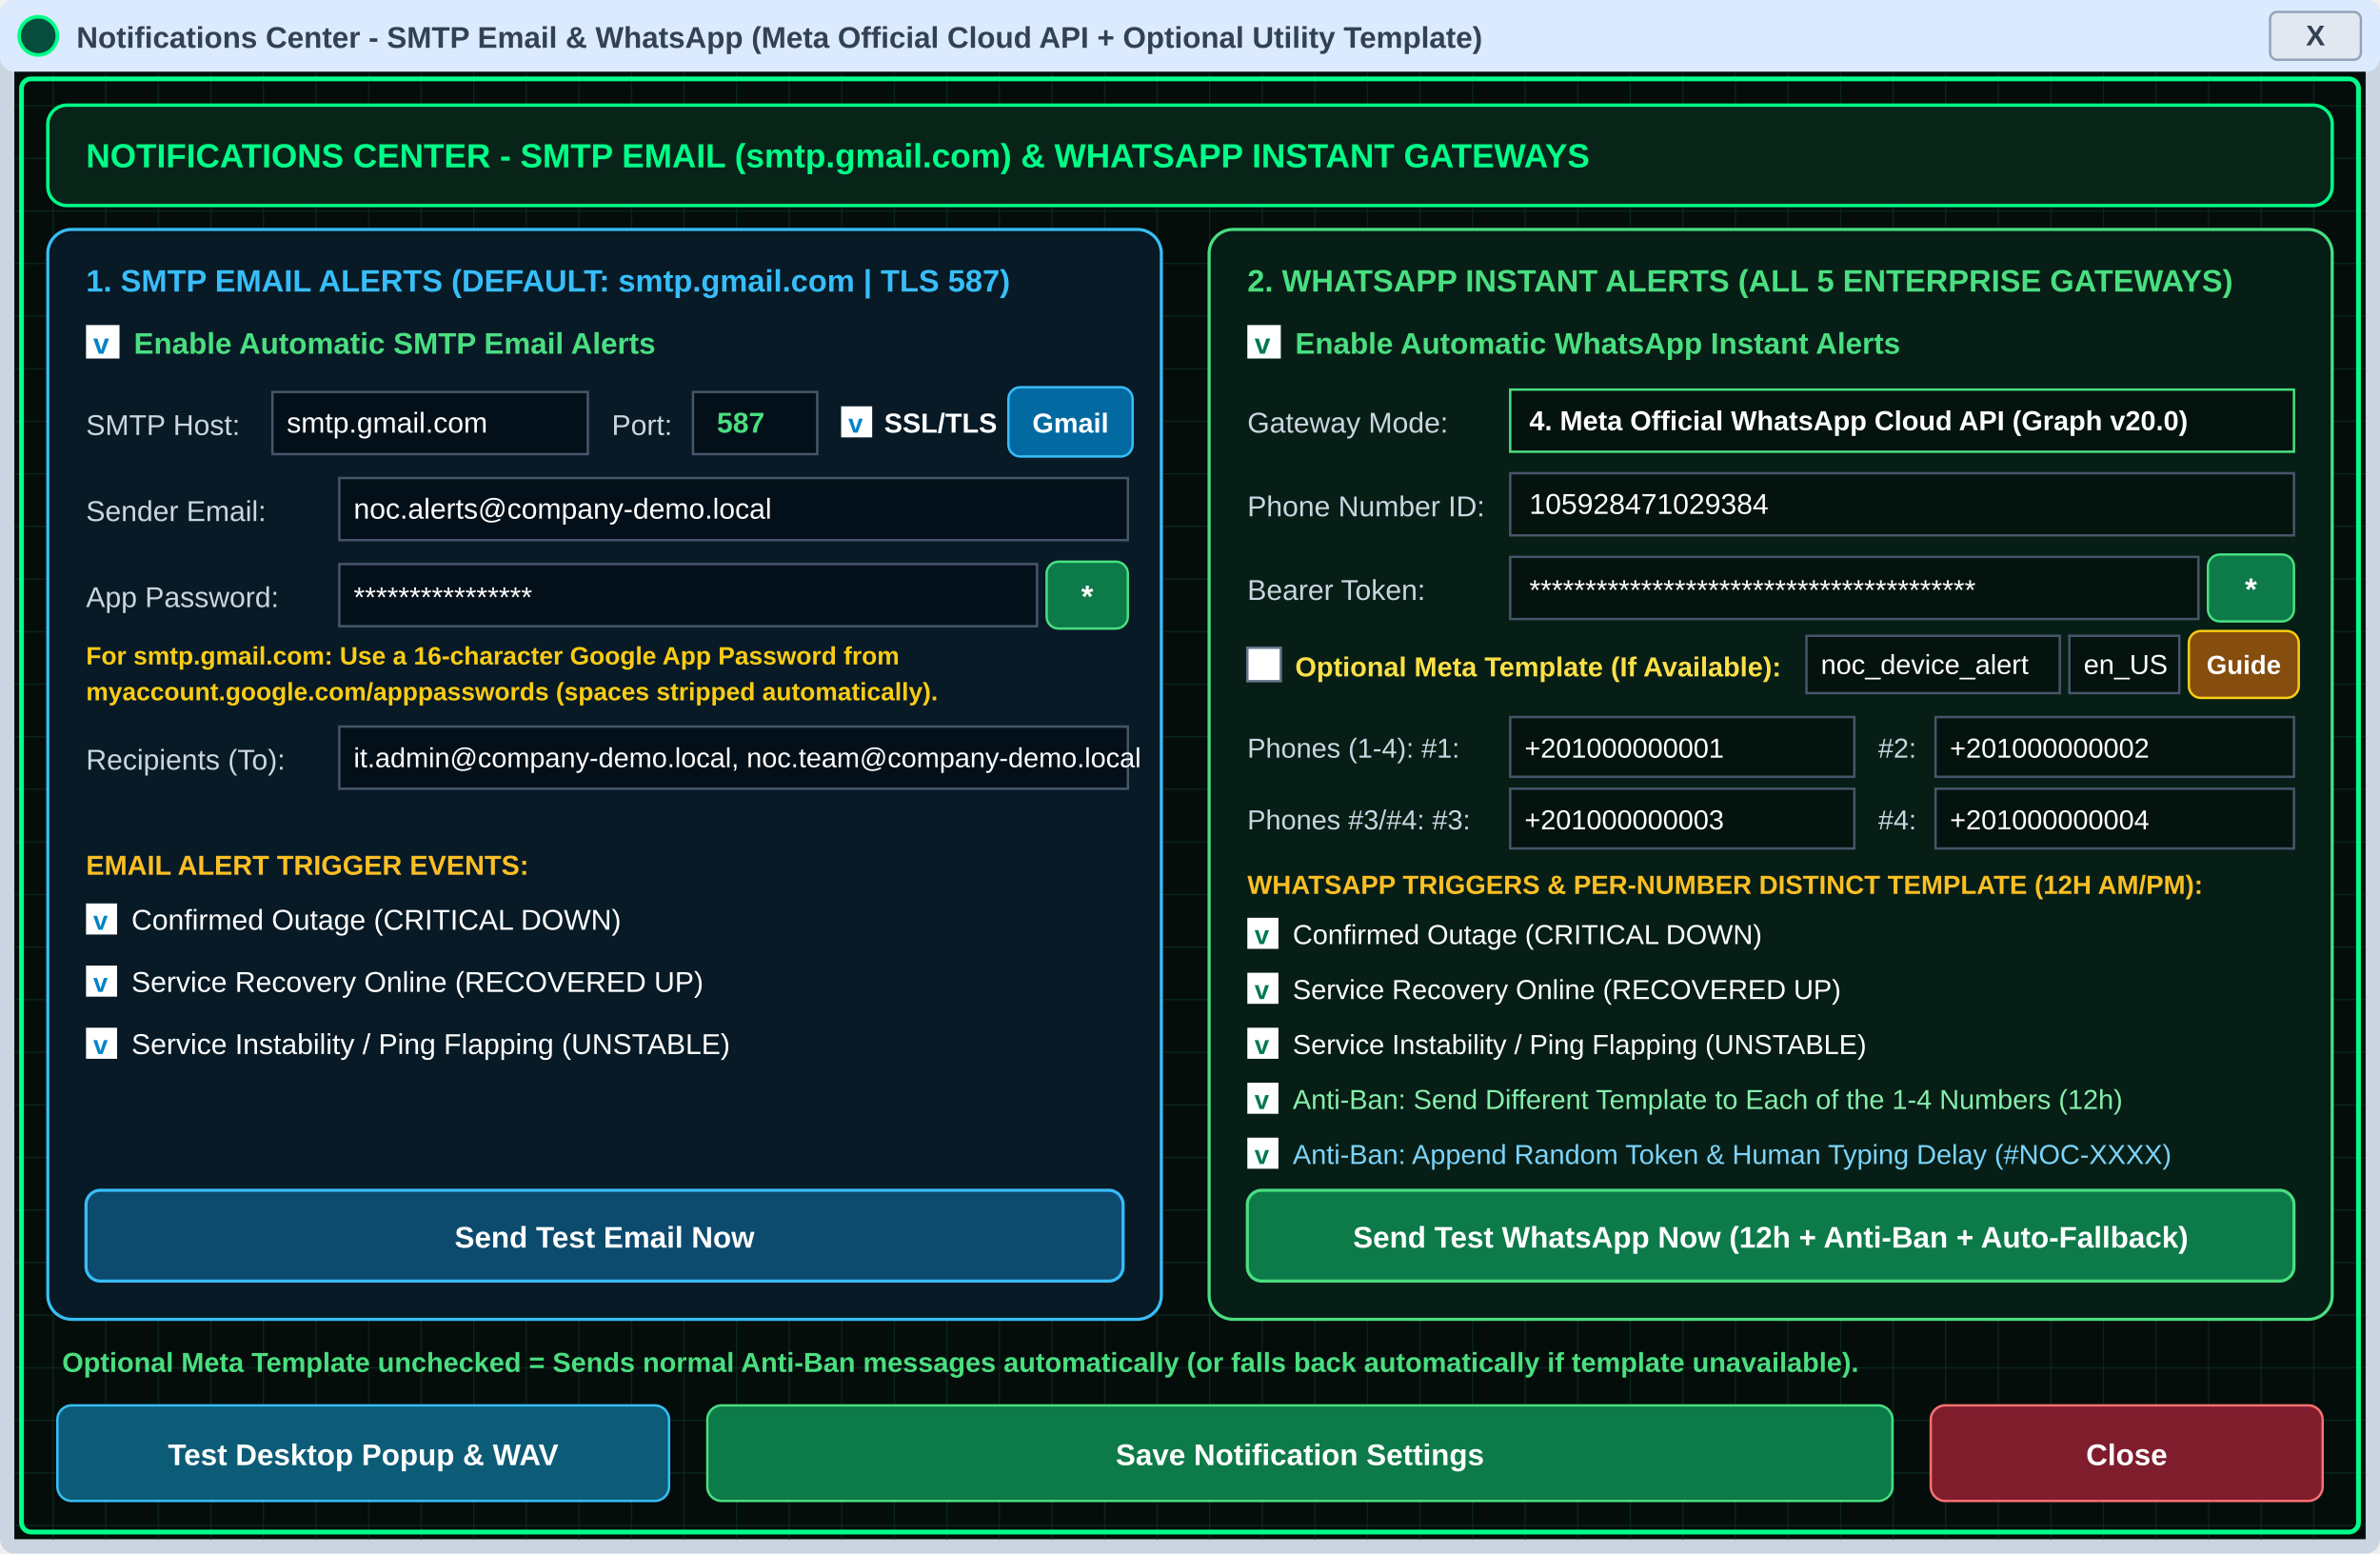
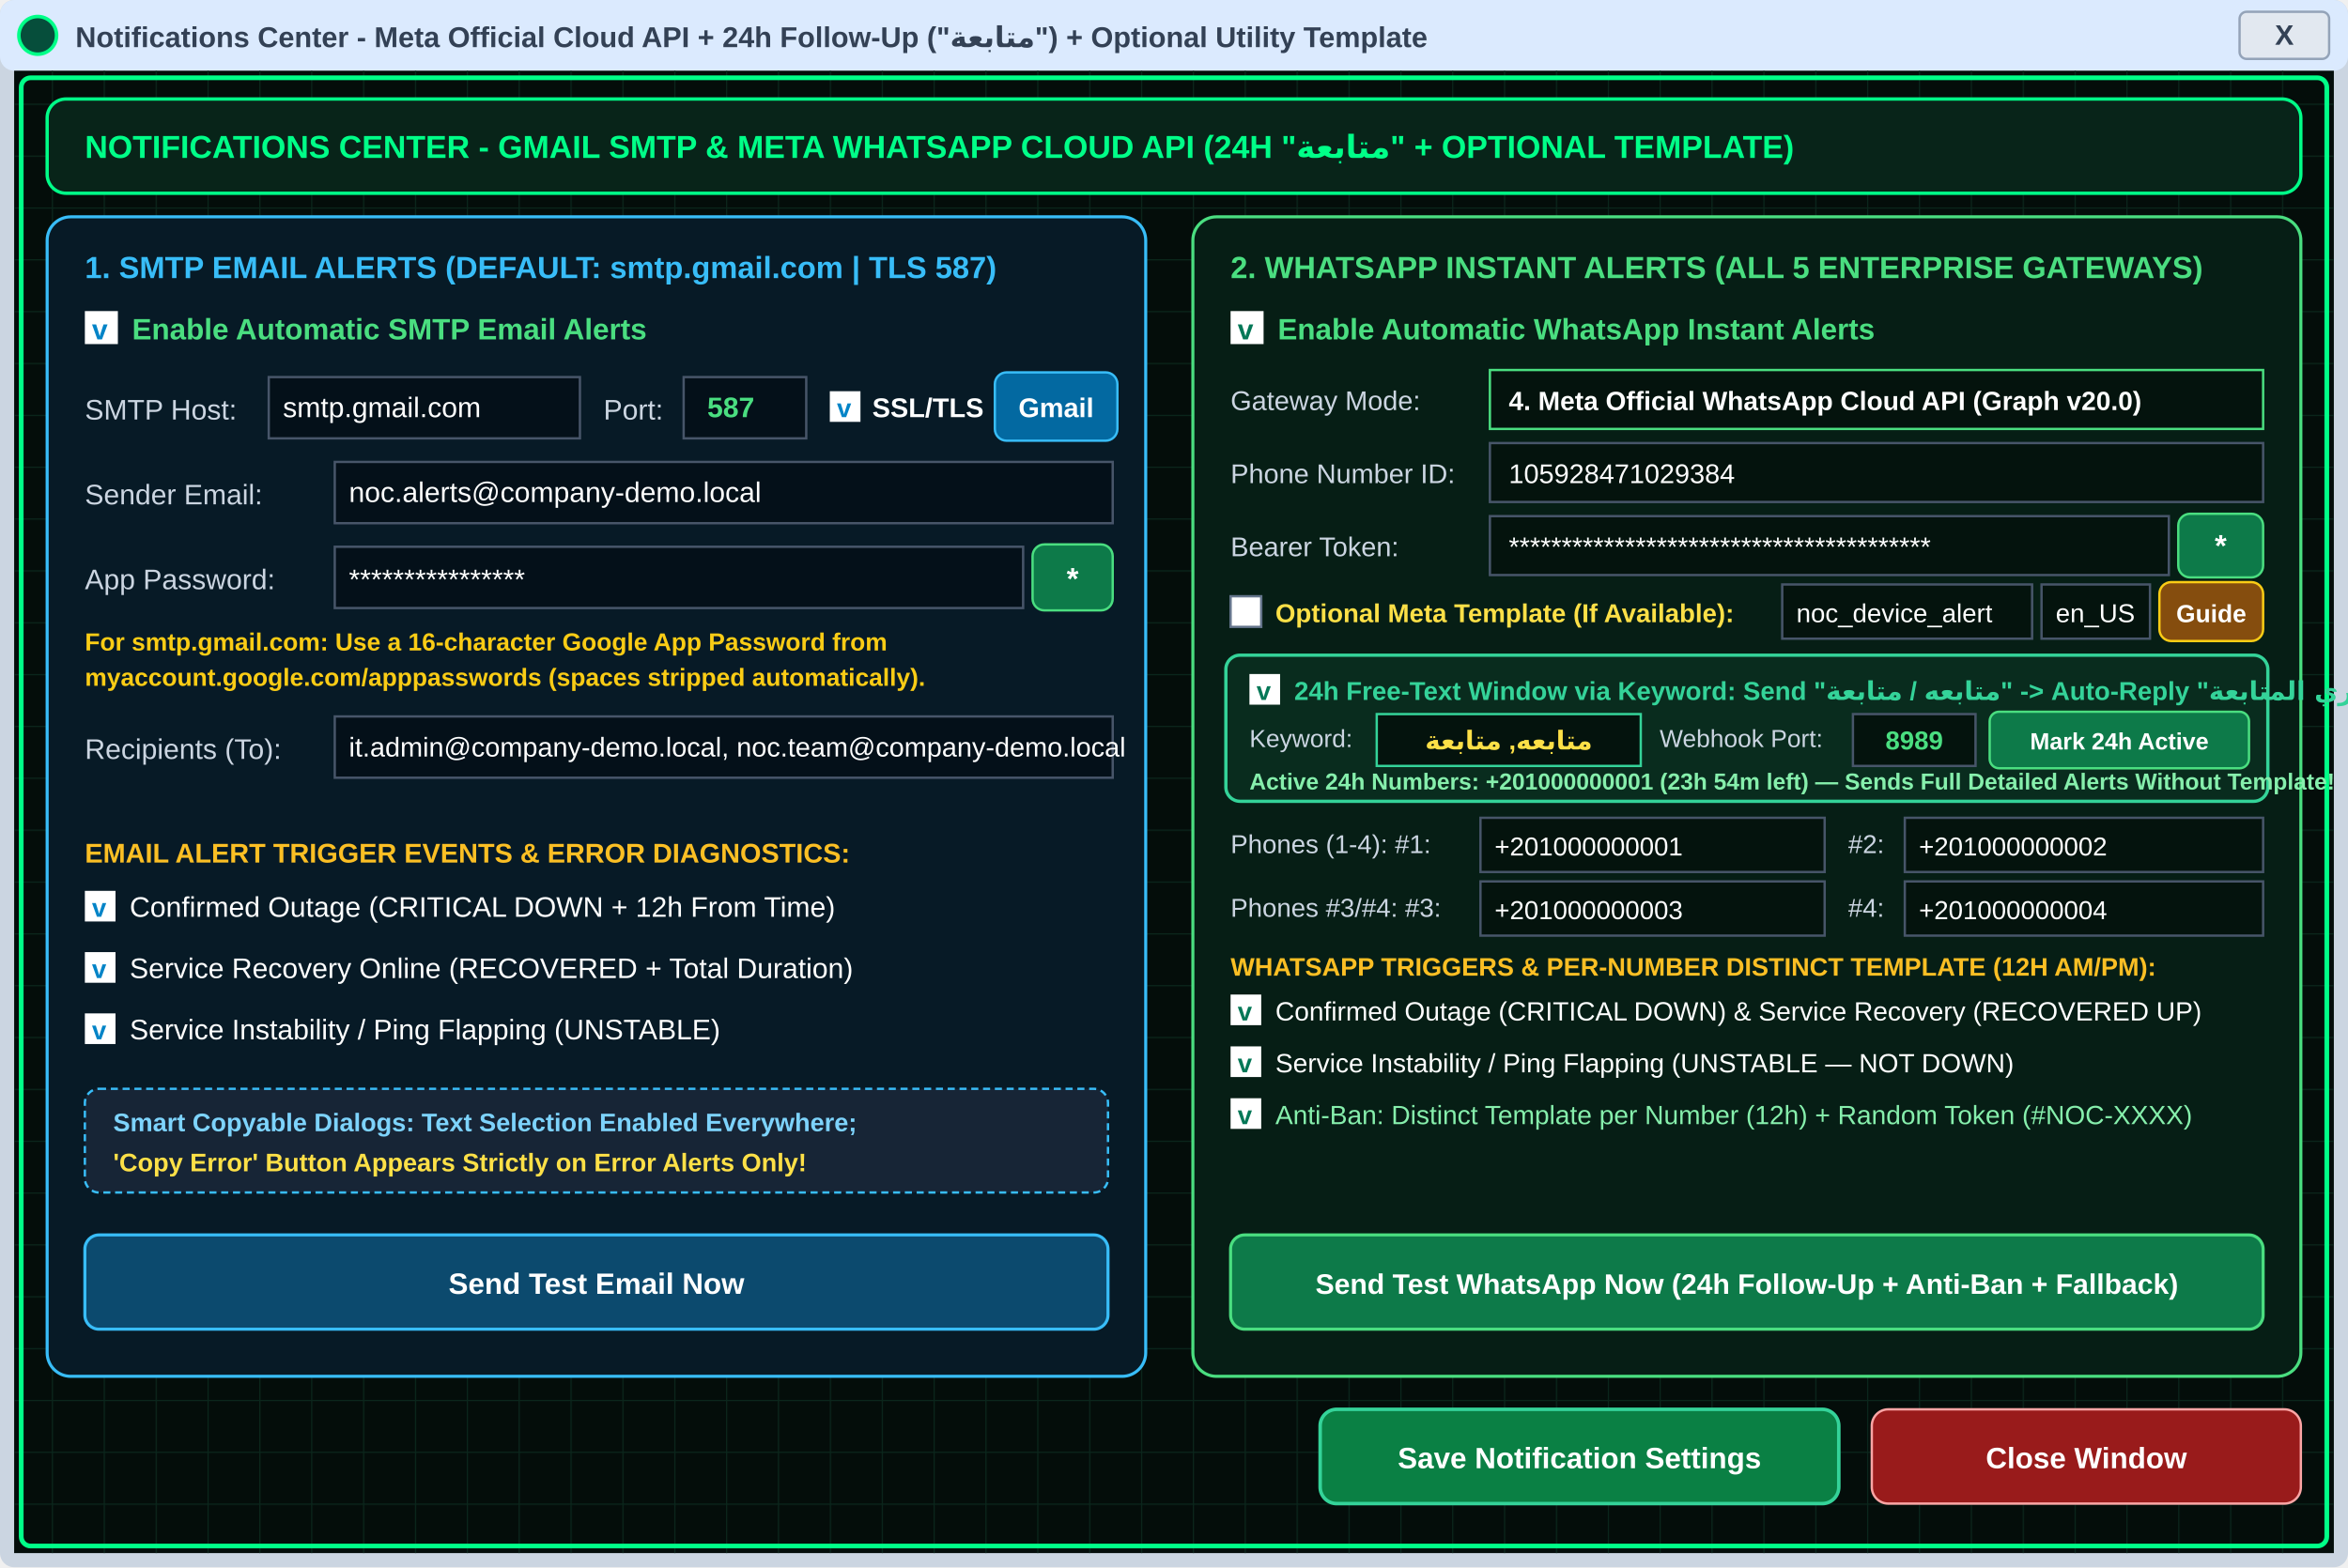
- <svg xmlns="http://www.w3.org/2000/svg" width="996" height="650" viewBox="0 0 996 650" font-family="Segoe UI, Consolas, Arial, sans-serif">
+ <svg xmlns="http://www.w3.org/2000/svg" width="996" height="665" viewBox="0 0 996 665" font-family="Segoe UI, Consolas, Arial, sans-serif">
  <defs>
-     <pattern id="grid2" width="22" height="22" patternUnits="userSpaceOnUse">
+     <pattern id="gridMeta2" width="22" height="22" patternUnits="userSpaceOnUse">
      <path d="M 22 0 L 0 0 0 22" fill="none" stroke="#0b261c" stroke-width="1" />
    </pattern>
  </defs>
-   <rect width="996" height="650" fill="#cbd5e1" rx="6" />
+   <rect width="996" height="665" fill="#cbd5e1" rx="6" />
  <rect x="0" y="0" width="996" height="30" fill="#dbeafe" rx="6" />
  <circle cx="16" cy="15" r="8" fill="#064e3b" stroke="#00ff88" stroke-width="1.5" />
-   <text x="32" y="20" fill="#334155" font-size="12.5" font-weight="600">Notifications Center - SMTP Email &amp; WhatsApp (Meta Official Cloud API + Optional Utility Template)</text>
+   <text x="32" y="20" fill="#334155" font-size="12.2" font-weight="600">Notifications Center - Meta Official Cloud API + 24h Follow-Up ("متابعة") + Optional Utility Template</text>
  <rect x="950" y="5" width="38" height="20" rx="3" fill="#e2e8f0" stroke="#94a3b8" />
  <text x="965" y="19" fill="#334155" font-size="12" font-weight="bold">X</text>
-   <rect x="6" y="30" width="984" height="614" fill="#040d0a" />
-   <rect x="6" y="30" width="984" height="614" fill="url(#grid2)" />
-   <rect x="9" y="33" width="978" height="608" fill="none" stroke="#00ff88" stroke-width="2" rx="4" />
-   <rect x="20" y="44" width="956" height="42" rx="8" fill="#082419" stroke="#00ff88" stroke-width="1.4" />
-   <text x="36" y="70" fill="#00ff88" font-size="14" font-weight="bold">NOTIFICATIONS CENTER - SMTP EMAIL (smtp.gmail.com) &amp; WHATSAPP INSTANT GATEWAYS</text>
-   <rect x="20" y="96" width="466" height="456" rx="10" fill="#071a26" stroke="#38bdf8" stroke-width="1.3" />
-   <text x="36" y="122" fill="#38bdf8" font-size="13" font-weight="bold">1. SMTP EMAIL ALERTS (DEFAULT: smtp.gmail.com | TLS 587)</text>
-   <rect x="36" y="136" width="14" height="14" fill="#ffffff" />
-   <text x="39" y="148" fill="#0284c7" font-size="12" font-weight="bold">v</text>
-   <text x="56" y="148" fill="#4ade80" font-size="12.5" font-weight="bold">Enable Automatic SMTP Email Alerts</text>
-   <text x="36" y="182" fill="#cbd5e1" font-size="12">SMTP Host:</text>
-   <rect x="114" y="164" width="132" height="26" fill="#041019" stroke="#475569" />
-   <text x="120" y="181" fill="#ffffff" font-size="12">smtp.gmail.com</text>
-   <text x="256" y="182" fill="#cbd5e1" font-size="12">Port:</text>
-   <rect x="290" y="164" width="52" height="26" fill="#041019" stroke="#475569" />
-   <text x="300" y="181" fill="#4ade80" font-size="12" font-weight="bold">587</text>
-   <rect x="352" y="170" width="13" height="13" fill="#ffffff" />
-   <text x="355" y="181" fill="#0284c7" font-size="11" font-weight="bold">v</text>
-   <text x="370" y="181" fill="#ffffff" font-size="11.5" font-weight="bold">SSL/TLS</text>
-   <rect x="422" y="162" width="52" height="29" rx="5" fill="#0369a1" stroke="#38bdf8" />
-   <text x="448" y="181" fill="#ffffff" font-size="11.5" font-weight="bold" text-anchor="middle">Gmail</text>
-   <text x="36" y="218" fill="#cbd5e1" font-size="12">Sender Email:</text>
-   <rect x="142" y="200" width="330" height="26" fill="#041019" stroke="#475569" />
-   <text x="148" y="217" fill="#ffffff" font-size="12">noc.alerts@company-demo.local</text>
-   <text x="36" y="254" fill="#cbd5e1" font-size="12">App Password:</text>
-   <rect x="142" y="236" width="292" height="26" fill="#041019" stroke="#475569" />
-   <text x="148" y="254" fill="#ffffff" font-size="12">****************</text>
-   <rect x="438" y="235" width="34" height="28" rx="5" fill="#0d7a49" stroke="#4ade80" />
-   <text x="455" y="254" fill="#ffffff" font-size="13" font-weight="bold" text-anchor="middle">*</text>
-   <text x="36" y="278" fill="#facc15" font-size="10.5" font-weight="bold">For smtp.gmail.com: Use a 16-character Google App Password from</text>
-   <text x="36" y="293" fill="#facc15" font-size="10.5" font-weight="bold">myaccount.google.com/apppasswords (spaces stripped automatically).</text>
+   <rect x="6" y="30" width="984" height="629" fill="#040d0a" />
+   <rect x="6" y="30" width="984" height="629" fill="url(#gridMeta2)" />
+   <rect x="9" y="33" width="978" height="623" fill="none" stroke="#00ff88" stroke-width="2" rx="4" />
+   <rect x="20" y="42" width="956" height="40" rx="8" fill="#082419" stroke="#00ff88" stroke-width="1.4" />
+   <text x="36" y="67" fill="#00ff88" font-size="13.5" font-weight="bold">NOTIFICATIONS CENTER - GMAIL SMTP &amp; META WHATSAPP CLOUD API (24H "متابعة" + OPTIONAL TEMPLATE)</text>
+   <rect x="20" y="92" width="466" height="492" rx="10" fill="#071a26" stroke="#38bdf8" stroke-width="1.3" />
+   <text x="36" y="118" fill="#38bdf8" font-size="13" font-weight="bold">1. SMTP EMAIL ALERTS (DEFAULT: smtp.gmail.com | TLS 587)</text>
+   <rect x="36" y="132" width="14" height="14" fill="#ffffff" />
+   <text x="39" y="144" fill="#0284c7" font-size="12" font-weight="bold">v</text>
+   <text x="56" y="144" fill="#4ade80" font-size="12.5" font-weight="bold">Enable Automatic SMTP Email Alerts</text>
+   <text x="36" y="178" fill="#cbd5e1" font-size="12">SMTP Host:</text>
+   <rect x="114" y="160" width="132" height="26" fill="#041019" stroke="#475569" />
+   <text x="120" y="177" fill="#ffffff" font-size="12">smtp.gmail.com</text>
+   <text x="256" y="178" fill="#cbd5e1" font-size="12">Port:</text>
+   <rect x="290" y="160" width="52" height="26" fill="#041019" stroke="#475569" />
+   <text x="300" y="177" fill="#4ade80" font-size="12" font-weight="bold">587</text>
+   <rect x="352" y="166" width="13" height="13" fill="#ffffff" />
+   <text x="355" y="177" fill="#0284c7" font-size="11" font-weight="bold">v</text>
+   <text x="370" y="177" fill="#ffffff" font-size="11.5" font-weight="bold">SSL/TLS</text>
+   <rect x="422" y="158" width="52" height="29" rx="5" fill="#0369a1" stroke="#38bdf8" />
+   <text x="448" y="177" fill="#ffffff" font-size="11.5" font-weight="bold" text-anchor="middle">Gmail</text>
+   <text x="36" y="214" fill="#cbd5e1" font-size="12">Sender Email:</text>
+   <rect x="142" y="196" width="330" height="26" fill="#041019" stroke="#475569" />
+   <text x="148" y="213" fill="#ffffff" font-size="12">noc.alerts@company-demo.local</text>
+   <text x="36" y="250" fill="#cbd5e1" font-size="12">App Password:</text>
+   <rect x="142" y="232" width="292" height="26" fill="#041019" stroke="#475569" />
+   <text x="148" y="250" fill="#ffffff" font-size="12">****************</text>
+   <rect x="438" y="231" width="34" height="28" rx="5" fill="#0d7a49" stroke="#4ade80" />
+   <text x="455" y="250" fill="#ffffff" font-size="13" font-weight="bold" text-anchor="middle">*</text>
+   <text x="36" y="276" fill="#facc15" font-size="10.5" font-weight="bold">For smtp.gmail.com: Use a 16-character Google App Password from</text>
+   <text x="36" y="291" fill="#facc15" font-size="10.5" font-weight="bold">myaccount.google.com/apppasswords (spaces stripped automatically).</text>
  <text x="36" y="322" fill="#cbd5e1" font-size="12">Recipients (To):</text>
  <rect x="142" y="304" width="330" height="26" fill="#041019" stroke="#475569" />
  <text x="148" y="321" fill="#ffffff" font-size="11.5">it.admin@company-demo.local, noc.team@company-demo.local</text>
-   <text x="36" y="366" fill="#fbbf24" font-size="11.5" font-weight="bold">EMAIL ALERT TRIGGER EVENTS:</text>
+   <text x="36" y="366" fill="#fbbf24" font-size="11.5" font-weight="bold">EMAIL ALERT TRIGGER EVENTS &amp; ERROR DIAGNOSTICS:</text>
  <rect x="36" y="378" width="13" height="13" fill="#ffffff" />
  <text x="39" y="389" fill="#0284c7" font-size="11" font-weight="bold">v</text>
-   <text x="55" y="389" fill="#ffffff" font-size="12">Confirmed Outage (CRITICAL DOWN)</text>
+   <text x="55" y="389" fill="#ffffff" font-size="12">Confirmed Outage (CRITICAL DOWN + 12h From Time)</text>
  <rect x="36" y="404" width="13" height="13" fill="#ffffff" />
  <text x="39" y="415" fill="#0284c7" font-size="11" font-weight="bold">v</text>
-   <text x="55" y="415" fill="#ffffff" font-size="12">Service Recovery Online (RECOVERED UP)</text>
+   <text x="55" y="415" fill="#ffffff" font-size="12">Service Recovery Online (RECOVERED + Total Duration)</text>
  <rect x="36" y="430" width="13" height="13" fill="#ffffff" />
  <text x="39" y="441" fill="#0284c7" font-size="11" font-weight="bold">v</text>
  <text x="55" y="441" fill="#ffffff" font-size="12">Service Instability / Ping Flapping (UNSTABLE)</text>
-   <rect x="36" y="498" width="434" height="38" rx="6" fill="#0c4a6e" stroke="#38bdf8" stroke-width="1.3" />
-   <text x="253" y="522" fill="#ffffff" font-size="12.5" font-weight="bold" text-anchor="middle">Send Test Email Now</text>
-   <rect x="506" y="96" width="470" height="456" rx="10" fill="#061e15" stroke="#4ade80" stroke-width="1.3" />
-   <text x="522" y="122" fill="#4ade80" font-size="13" font-weight="bold">2. WHATSAPP INSTANT ALERTS (ALL 5 ENTERPRISE GATEWAYS)</text>
-   <rect x="522" y="136" width="14" height="14" fill="#ffffff" />
-   <text x="525" y="148" fill="#047857" font-size="12" font-weight="bold">v</text>
-   <text x="542" y="148" fill="#4ade80" font-size="12.5" font-weight="bold">Enable Automatic WhatsApp Instant Alerts</text>
-   <text x="522" y="181" fill="#cbd5e1" font-size="12">Gateway Mode:</text>
-   <rect x="632" y="163" width="328" height="26" fill="#04130d" stroke="#4ade80" />
-   <text x="640" y="180" fill="#ffffff" font-size="11.5" font-weight="bold">4. Meta Official WhatsApp Cloud API (Graph v20.0)</text>
-   <text x="522" y="216" fill="#cbd5e1" font-size="12">Phone Number ID:</text>
-   <rect x="632" y="198" width="328" height="26" fill="#04130d" stroke="#475569" />
-   <text x="640" y="215" fill="#ffffff" font-size="12">105928471029384</text>
-   <text x="522" y="251" fill="#cbd5e1" font-size="12">Bearer Token:</text>
-   <rect x="632" y="233" width="288" height="26" fill="#04130d" stroke="#475569" />
-   <text x="640" y="251" fill="#ffffff" font-size="12">****************************************</text>
-   <rect x="924" y="232" width="36" height="28" rx="5" fill="#0d7a49" stroke="#4ade80" />
-   <text x="942" y="251" fill="#ffffff" font-size="13" font-weight="bold" text-anchor="middle">*</text>
-   <rect x="522" y="271" width="14" height="14" fill="#ffffff" stroke="#64748b" />
-   <text x="542" y="283" fill="#fde047" font-size="11.5" font-weight="bold">Optional Meta Template (If Available):</text>
-   <rect x="756" y="266" width="106" height="24" fill="#04130d" stroke="#475569" />
-   <text x="762" y="282" fill="#ffffff" font-size="11.5">noc_device_alert</text>
-   <rect x="866" y="266" width="46" height="24" fill="#04130d" stroke="#475569" />
-   <text x="872" y="282" fill="#ffffff" font-size="11.5">en_US</text>
-   <rect x="916" y="264" width="46" height="28" rx="5" fill="#854d0e" stroke="#facc15" />
-   <text x="939" y="282" fill="#ffffff" font-size="11" font-weight="bold" text-anchor="middle">Guide</text>
-   <text x="522" y="317" fill="#cbd5e1" font-size="11.5">Phones (1-4):  #1:</text>
-   <rect x="632" y="300" width="144" height="25" fill="#04130d" stroke="#475569" />
-   <text x="638" y="317" fill="#ffffff" font-size="11.5">+201000000001</text>
-   <text x="786" y="317" fill="#cbd5e1" font-size="11.5">#2:</text>
-   <rect x="810" y="300" width="150" height="25" fill="#04130d" stroke="#475569" />
-   <text x="816" y="317" fill="#ffffff" font-size="11.5">+201000000002</text>
-   <text x="522" y="347" fill="#cbd5e1" font-size="11.5">Phones #3/#4: #3:</text>
-   <rect x="632" y="330" width="144" height="25" fill="#04130d" stroke="#475569" />
-   <text x="638" y="347" fill="#ffffff" font-size="11.5">+201000000003</text>
-   <text x="786" y="347" fill="#cbd5e1" font-size="11.5">#4:</text>
-   <rect x="810" y="330" width="150" height="25" fill="#04130d" stroke="#475569" />
-   <text x="816" y="347" fill="#ffffff" font-size="11.5">+201000000004</text>
-   <text x="522" y="374" fill="#fbbf24" font-size="11" font-weight="bold">WHATSAPP TRIGGERS &amp; PER-NUMBER DISTINCT TEMPLATE (12H AM/PM):</text>
-   <rect x="522" y="384" width="13" height="13" fill="#ffffff" />
-   <text x="525" y="395" fill="#047857" font-size="11" font-weight="bold">v</text>
-   <text x="541" y="395" fill="#ffffff" font-size="11.5">Confirmed Outage (CRITICAL DOWN)</text>
-   <rect x="522" y="407" width="13" height="13" fill="#ffffff" />
-   <text x="525" y="418" fill="#047857" font-size="11" font-weight="bold">v</text>
-   <text x="541" y="418" fill="#ffffff" font-size="11.5">Service Recovery Online (RECOVERED UP)</text>
-   <rect x="522" y="430" width="13" height="13" fill="#ffffff" />
-   <text x="525" y="441" fill="#047857" font-size="11" font-weight="bold">v</text>
-   <text x="541" y="441" fill="#ffffff" font-size="11.5">Service Instability / Ping Flapping (UNSTABLE)</text>
-   <rect x="522" y="453" width="13" height="13" fill="#ffffff" />
-   <text x="525" y="464" fill="#047857" font-size="11" font-weight="bold">v</text>
-   <text x="541" y="464" fill="#86efac" font-size="11.5">Anti-Ban: Send Different Template to Each of the 1-4 Numbers (12h)</text>
-   <rect x="522" y="476" width="13" height="13" fill="#ffffff" />
-   <text x="525" y="487" fill="#047857" font-size="11" font-weight="bold">v</text>
-   <text x="541" y="487" fill="#7dd3fc" font-size="11.5">Anti-Ban: Append Random Token &amp; Human Typing Delay (#NOC-XXXX)</text>
-   <rect x="522" y="498" width="438" height="38" rx="6" fill="#0d7a49" stroke="#4ade80" stroke-width="1.3" />
-   <text x="741" y="522" fill="#ffffff" font-size="12.5" font-weight="bold" text-anchor="middle">Send Test WhatsApp Now (12h + Anti-Ban + Auto-Fallback)</text>
-   <text x="26" y="574" fill="#4ade80" font-size="11.5" font-weight="bold">Optional Meta Template unchecked = Sends normal Anti-Ban messages automatically (or falls back automatically if template unavailable).</text>
-   <rect x="24" y="588" width="256" height="40" rx="6" fill="#0c5c78" stroke="#38bdf8" />
-   <text x="152" y="613" fill="#ffffff" font-size="12.5" font-weight="bold" text-anchor="middle">Test Desktop Popup &amp; WAV</text>
-   <rect x="296" y="588" width="496" height="40" rx="6" fill="#0d7a49" stroke="#4ade80" />
-   <text x="544" y="613" fill="#ffffff" font-size="12.5" font-weight="bold" text-anchor="middle">Save Notification Settings</text>
-   <rect x="808" y="588" width="164" height="40" rx="6" fill="#7f1d2d" stroke="#f87171" />
-   <text x="890" y="613" fill="#ffffff" font-size="12.5" font-weight="bold" text-anchor="middle">Close</text>
+   <rect x="36" y="462" width="434" height="44" rx="6" fill="#172536" stroke="#38bdf8" stroke-dasharray="3,2" />
+   <text x="48" y="480" fill="#7dd3fc" font-size="10.8" font-weight="bold">Smart Copyable Dialogs: Text Selection Enabled Everywhere;</text>
+   <text x="48" y="497" fill="#fde047" font-size="10.8" font-weight="bold">'Copy Error' Button Appears Strictly on Error Alerts Only!</text>
+   <rect x="36" y="524" width="434" height="40" rx="6" fill="#0c4a6e" stroke="#38bdf8" stroke-width="1.3" />
+   <text x="253" y="549" fill="#ffffff" font-size="12.5" font-weight="bold" text-anchor="middle">Send Test Email Now</text>
+   <rect x="506" y="92" width="470" height="492" rx="10" fill="#061e15" stroke="#4ade80" stroke-width="1.3" />
+   <text x="522" y="118" fill="#4ade80" font-size="13" font-weight="bold">2. WHATSAPP INSTANT ALERTS (ALL 5 ENTERPRISE GATEWAYS)</text>
+   <rect x="522" y="132" width="14" height="14" fill="#ffffff" />
+   <text x="525" y="144" fill="#047857" font-size="12" font-weight="bold">v</text>
+   <text x="542" y="144" fill="#4ade80" font-size="12.5" font-weight="bold">Enable Automatic WhatsApp Instant Alerts</text>
+   <text x="522" y="174" fill="#cbd5e1" font-size="11.5">Gateway Mode:</text>
+   <rect x="632" y="157" width="328" height="25" fill="#04130d" stroke="#4ade80" />
+   <text x="640" y="174" fill="#ffffff" font-size="11.2" font-weight="bold">4. Meta Official WhatsApp Cloud API (Graph v20.0)</text>
+   <text x="522" y="205" fill="#cbd5e1" font-size="11.5">Phone Number ID:</text>
+   <rect x="632" y="188" width="328" height="25" fill="#04130d" stroke="#475569" />
+   <text x="640" y="205" fill="#ffffff" font-size="11.5">105928471029384</text>
+   <text x="522" y="236" fill="#cbd5e1" font-size="11.5">Bearer Token:</text>
+   <rect x="632" y="219" width="288" height="25" fill="#04130d" stroke="#475569" />
+   <text x="640" y="236" fill="#ffffff" font-size="11.5">****************************************</text>
+   <rect x="924" y="218" width="36" height="27" rx="5" fill="#0d7a49" stroke="#4ade80" />
+   <text x="942" y="236" fill="#ffffff" font-size="13" font-weight="bold" text-anchor="middle">*</text>
+   <rect x="522" y="253" width="13" height="13" fill="#ffffff" stroke="#64748b" />
+   <text x="541" y="264" fill="#fde047" font-size="11" font-weight="bold">Optional Meta Template (If Available):</text>
+   <rect x="756" y="248" width="106" height="23" fill="#04130d" stroke="#475569" />
+   <text x="762" y="264" fill="#ffffff" font-size="11">noc_device_alert</text>
+   <rect x="866" y="248" width="46" height="23" fill="#04130d" stroke="#475569" />
+   <text x="872" y="264" fill="#ffffff" font-size="11">en_US</text>
+   <rect x="916" y="247" width="44" height="25" rx="5" fill="#854d0e" stroke="#facc15" />
+   <text x="938" y="264" fill="#ffffff" font-size="10.5" font-weight="bold" text-anchor="middle">Guide</text>
+   <rect x="520" y="278" width="442" height="62" rx="6" fill="#092c1e" stroke="#34d399" stroke-width="1.4" />
+   <rect x="530" y="286" width="13" height="13" fill="#ffffff" />
+   <text x="533" y="297" fill="#047857" font-size="11" font-weight="bold">v</text>
+   <text x="549" y="297" fill="#34d399" font-size="11" font-weight="bold">24h Free-Text Window via Keyword: Send "متابعه / متابعة" -&gt; Auto-Reply "جاري المتابعة"</text>
+   <text x="530" y="317" fill="#cbd5e1" font-size="10.5">Keyword:</text>
+   <rect x="584" y="303" width="112" height="22" fill="#04130d" stroke="#34d399" />
+   <text x="640" y="318" fill="#fde047" font-size="11" font-weight="bold" text-anchor="middle">متابعه, متابعة</text>
+   <text x="704" y="317" fill="#cbd5e1" font-size="10.5">Webhook Port:</text>
+   <rect x="786" y="303" width="52" height="22" fill="#04130d" stroke="#475569" />
+   <text x="812" y="318" fill="#4ade80" font-size="11" font-weight="bold" text-anchor="middle">8989</text>
+   <rect x="844" y="302" width="110" height="24" rx="4" fill="#0d7a49" stroke="#4ade80" />
+   <text x="899" y="318" fill="#ffffff" font-size="10" font-weight="bold" text-anchor="middle">Mark 24h Active</text>
+   <text x="530" y="335" fill="#86efac" font-size="9.8" font-weight="bold">Active 24h Numbers: +201000000001 (23h 54m left) — Sends Full Detailed Alerts Without Template!</text>
+   <text x="522" y="362" fill="#cbd5e1" font-size="11">Phones (1-4): #1:</text>
+   <rect x="628" y="347" width="146" height="23" fill="#04130d" stroke="#475569" />
+   <text x="634" y="363" fill="#ffffff" font-size="11">+201000000001</text>
+   <text x="784" y="362" fill="#cbd5e1" font-size="11">#2:</text>
+   <rect x="808" y="347" width="152" height="23" fill="#04130d" stroke="#475569" />
+   <text x="814" y="363" fill="#ffffff" font-size="11">+201000000002</text>
+   <text x="522" y="389" fill="#cbd5e1" font-size="11">Phones #3/#4: #3:</text>
+   <rect x="628" y="374" width="146" height="23" fill="#04130d" stroke="#475569" />
+   <text x="634" y="390" fill="#ffffff" font-size="11">+201000000003</text>
+   <text x="784" y="389" fill="#cbd5e1" font-size="11">#4:</text>
+   <rect x="808" y="374" width="152" height="23" fill="#04130d" stroke="#475569" />
+   <text x="814" y="390" fill="#ffffff" font-size="11">+201000000004</text>
+   <text x="522" y="414" fill="#fbbf24" font-size="10.8" font-weight="bold">WHATSAPP TRIGGERS &amp; PER-NUMBER DISTINCT TEMPLATE (12H AM/PM):</text>
+   <rect x="522" y="422" width="13" height="13" fill="#ffffff" />
+   <text x="525" y="433" fill="#047857" font-size="11" font-weight="bold">v</text>
+   <text x="541" y="433" fill="#ffffff" font-size="11.2">Confirmed Outage (CRITICAL DOWN) &amp; Service Recovery (RECOVERED UP)</text>
+   <rect x="522" y="444" width="13" height="13" fill="#ffffff" />
+   <text x="525" y="455" fill="#047857" font-size="11" font-weight="bold">v</text>
+   <text x="541" y="455" fill="#ffffff" font-size="11.2">Service Instability / Ping Flapping (UNSTABLE — NOT DOWN)</text>
+   <rect x="522" y="466" width="13" height="13" fill="#ffffff" />
+   <text x="525" y="477" fill="#047857" font-size="11" font-weight="bold">v</text>
+   <text x="541" y="477" fill="#86efac" font-size="11.2">Anti-Ban: Distinct Template per Number (12h) + Random Token (#NOC-XXXX)</text>
+   <rect x="522" y="524" width="438" height="40" rx="6" fill="#0d7a49" stroke="#4ade80" stroke-width="1.3" />
+   <text x="741" y="549" fill="#ffffff" font-size="12" font-weight="bold" text-anchor="middle">Send Test WhatsApp Now (24h Follow-Up + Anti-Ban + Fallback)</text>
+   <rect x="560" y="598" width="220" height="40" rx="7" fill="#0a8044" stroke="#34d399" stroke-width="1.5" />
+   <text x="670" y="623" fill="#ffffff" font-size="12.5" font-weight="bold" text-anchor="middle">Save Notification Settings</text>
+   <rect x="794" y="598" width="182" height="40" rx="7" fill="#991b1b" stroke="#fca5a5" />
+   <text x="885" y="623" fill="#ffffff" font-size="12.5" font-weight="bold" text-anchor="middle">Close Window</text>
</svg>
